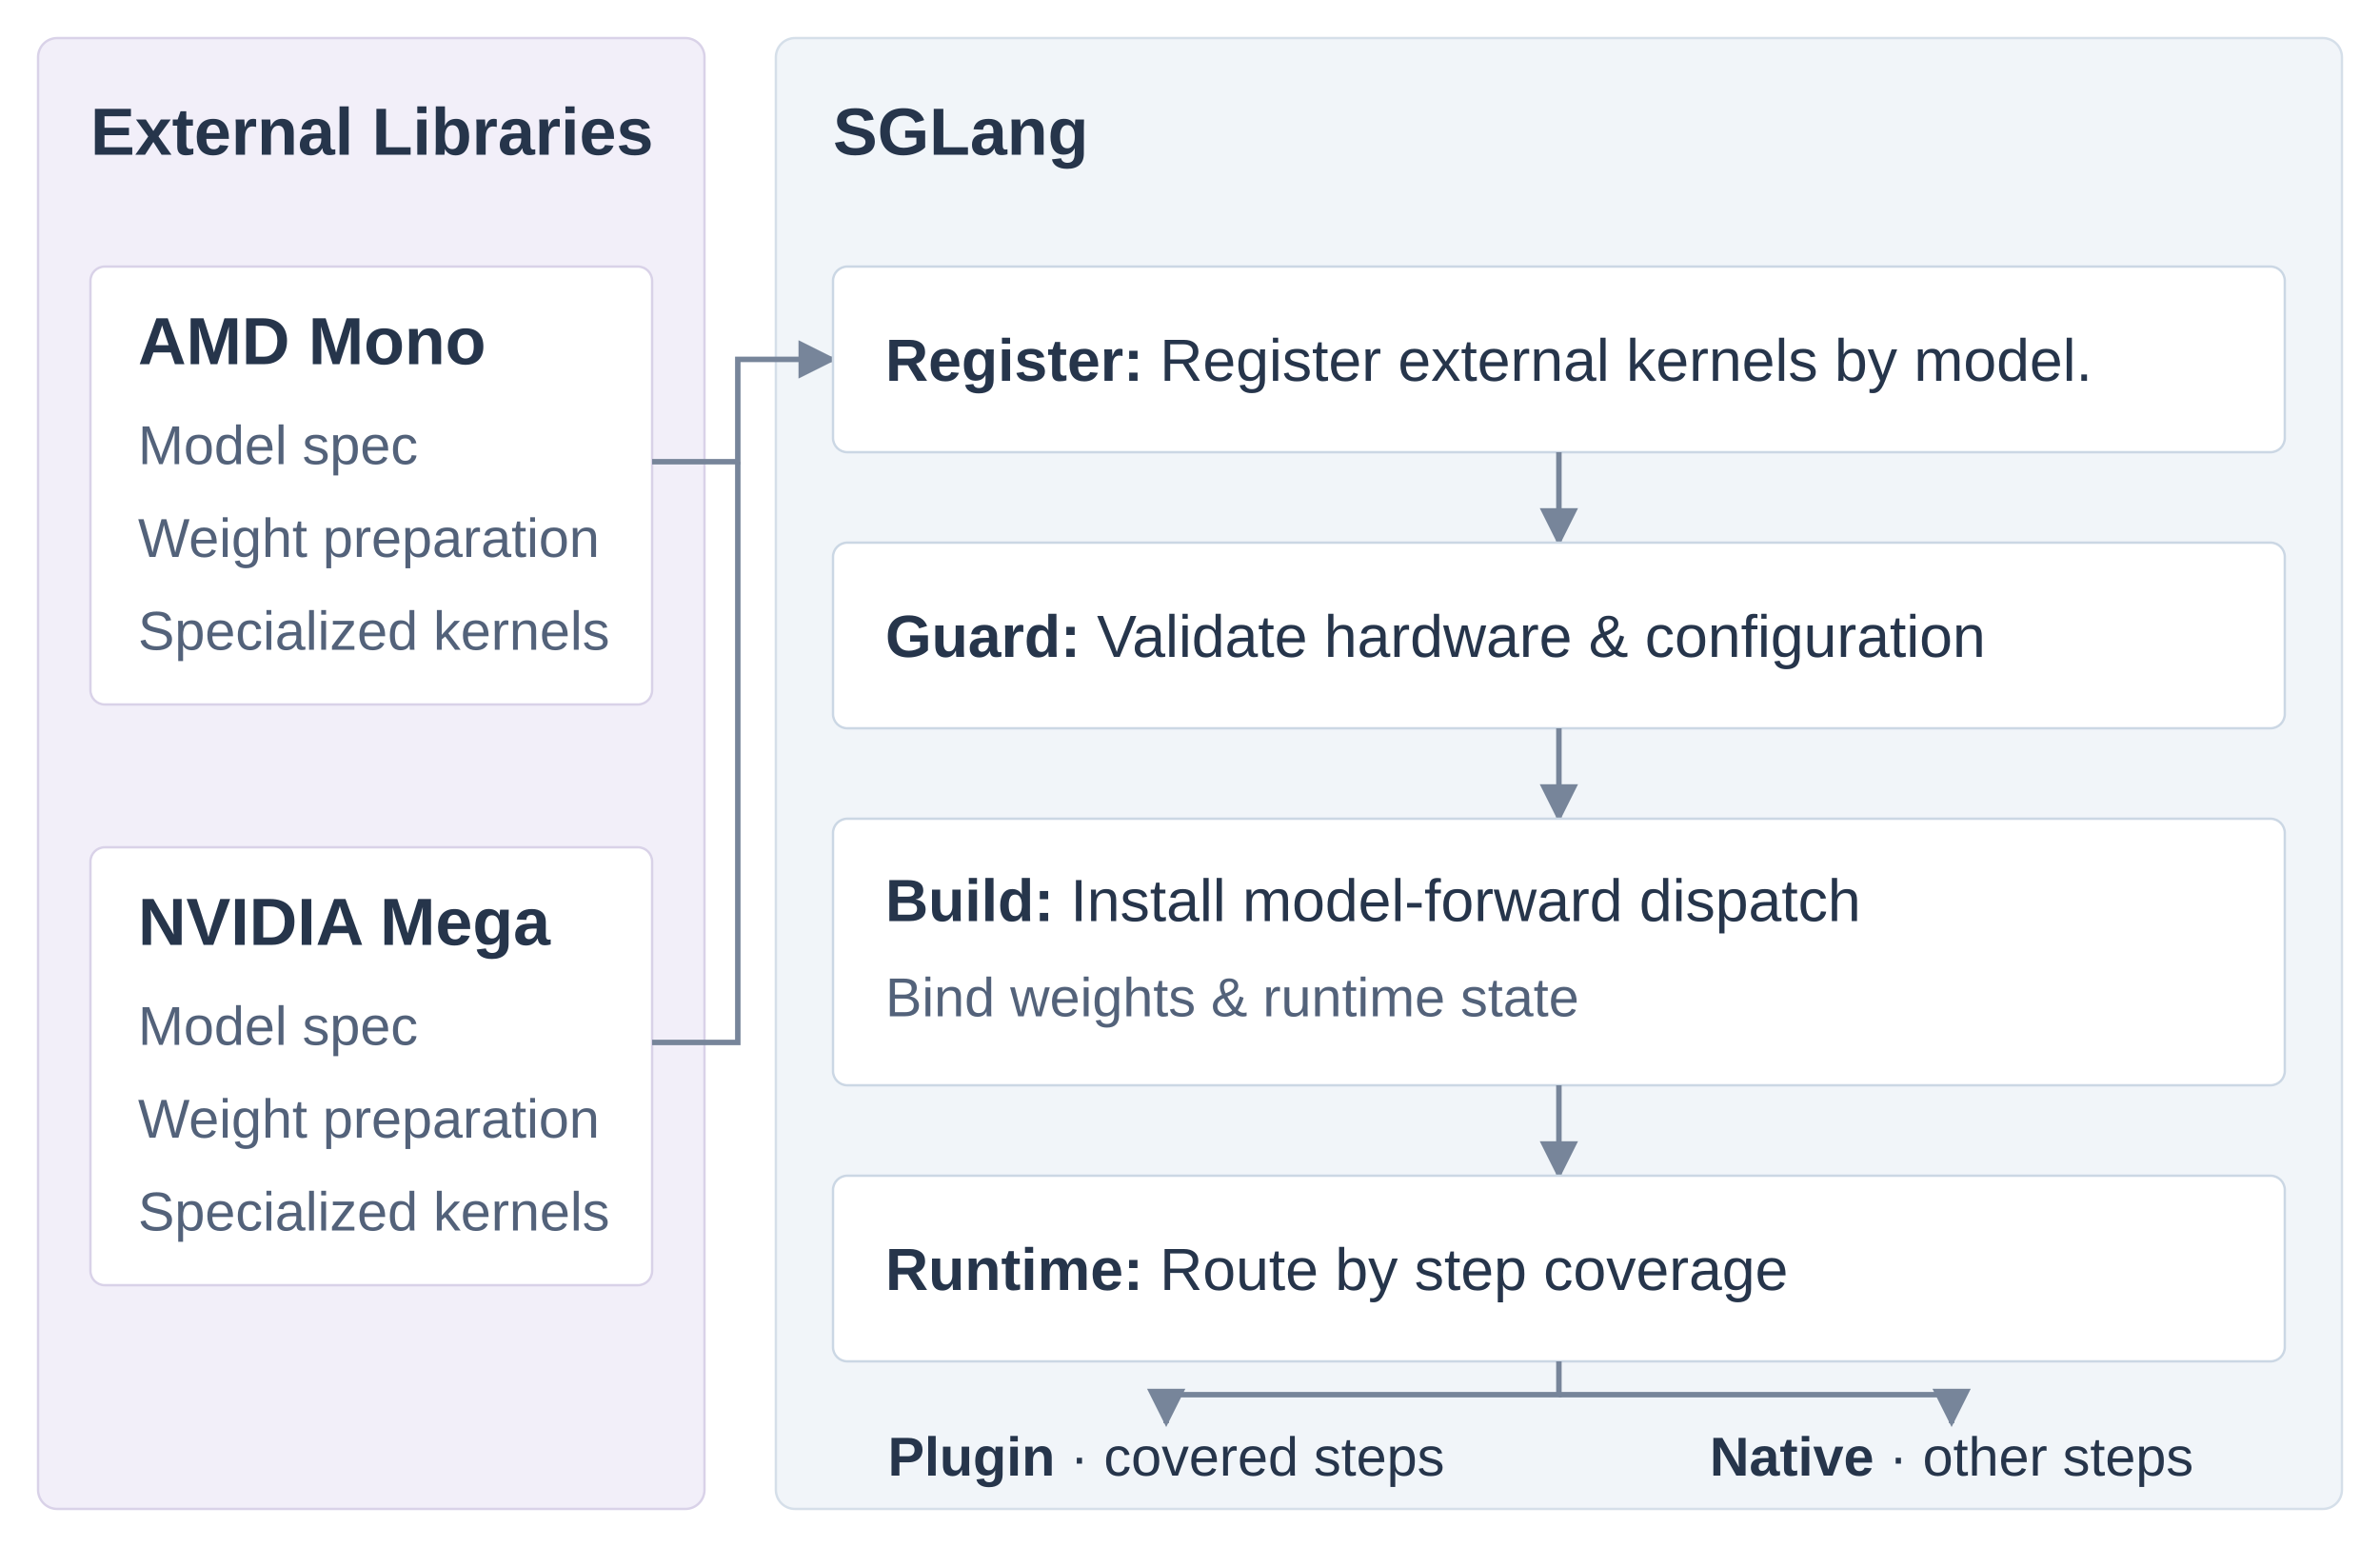
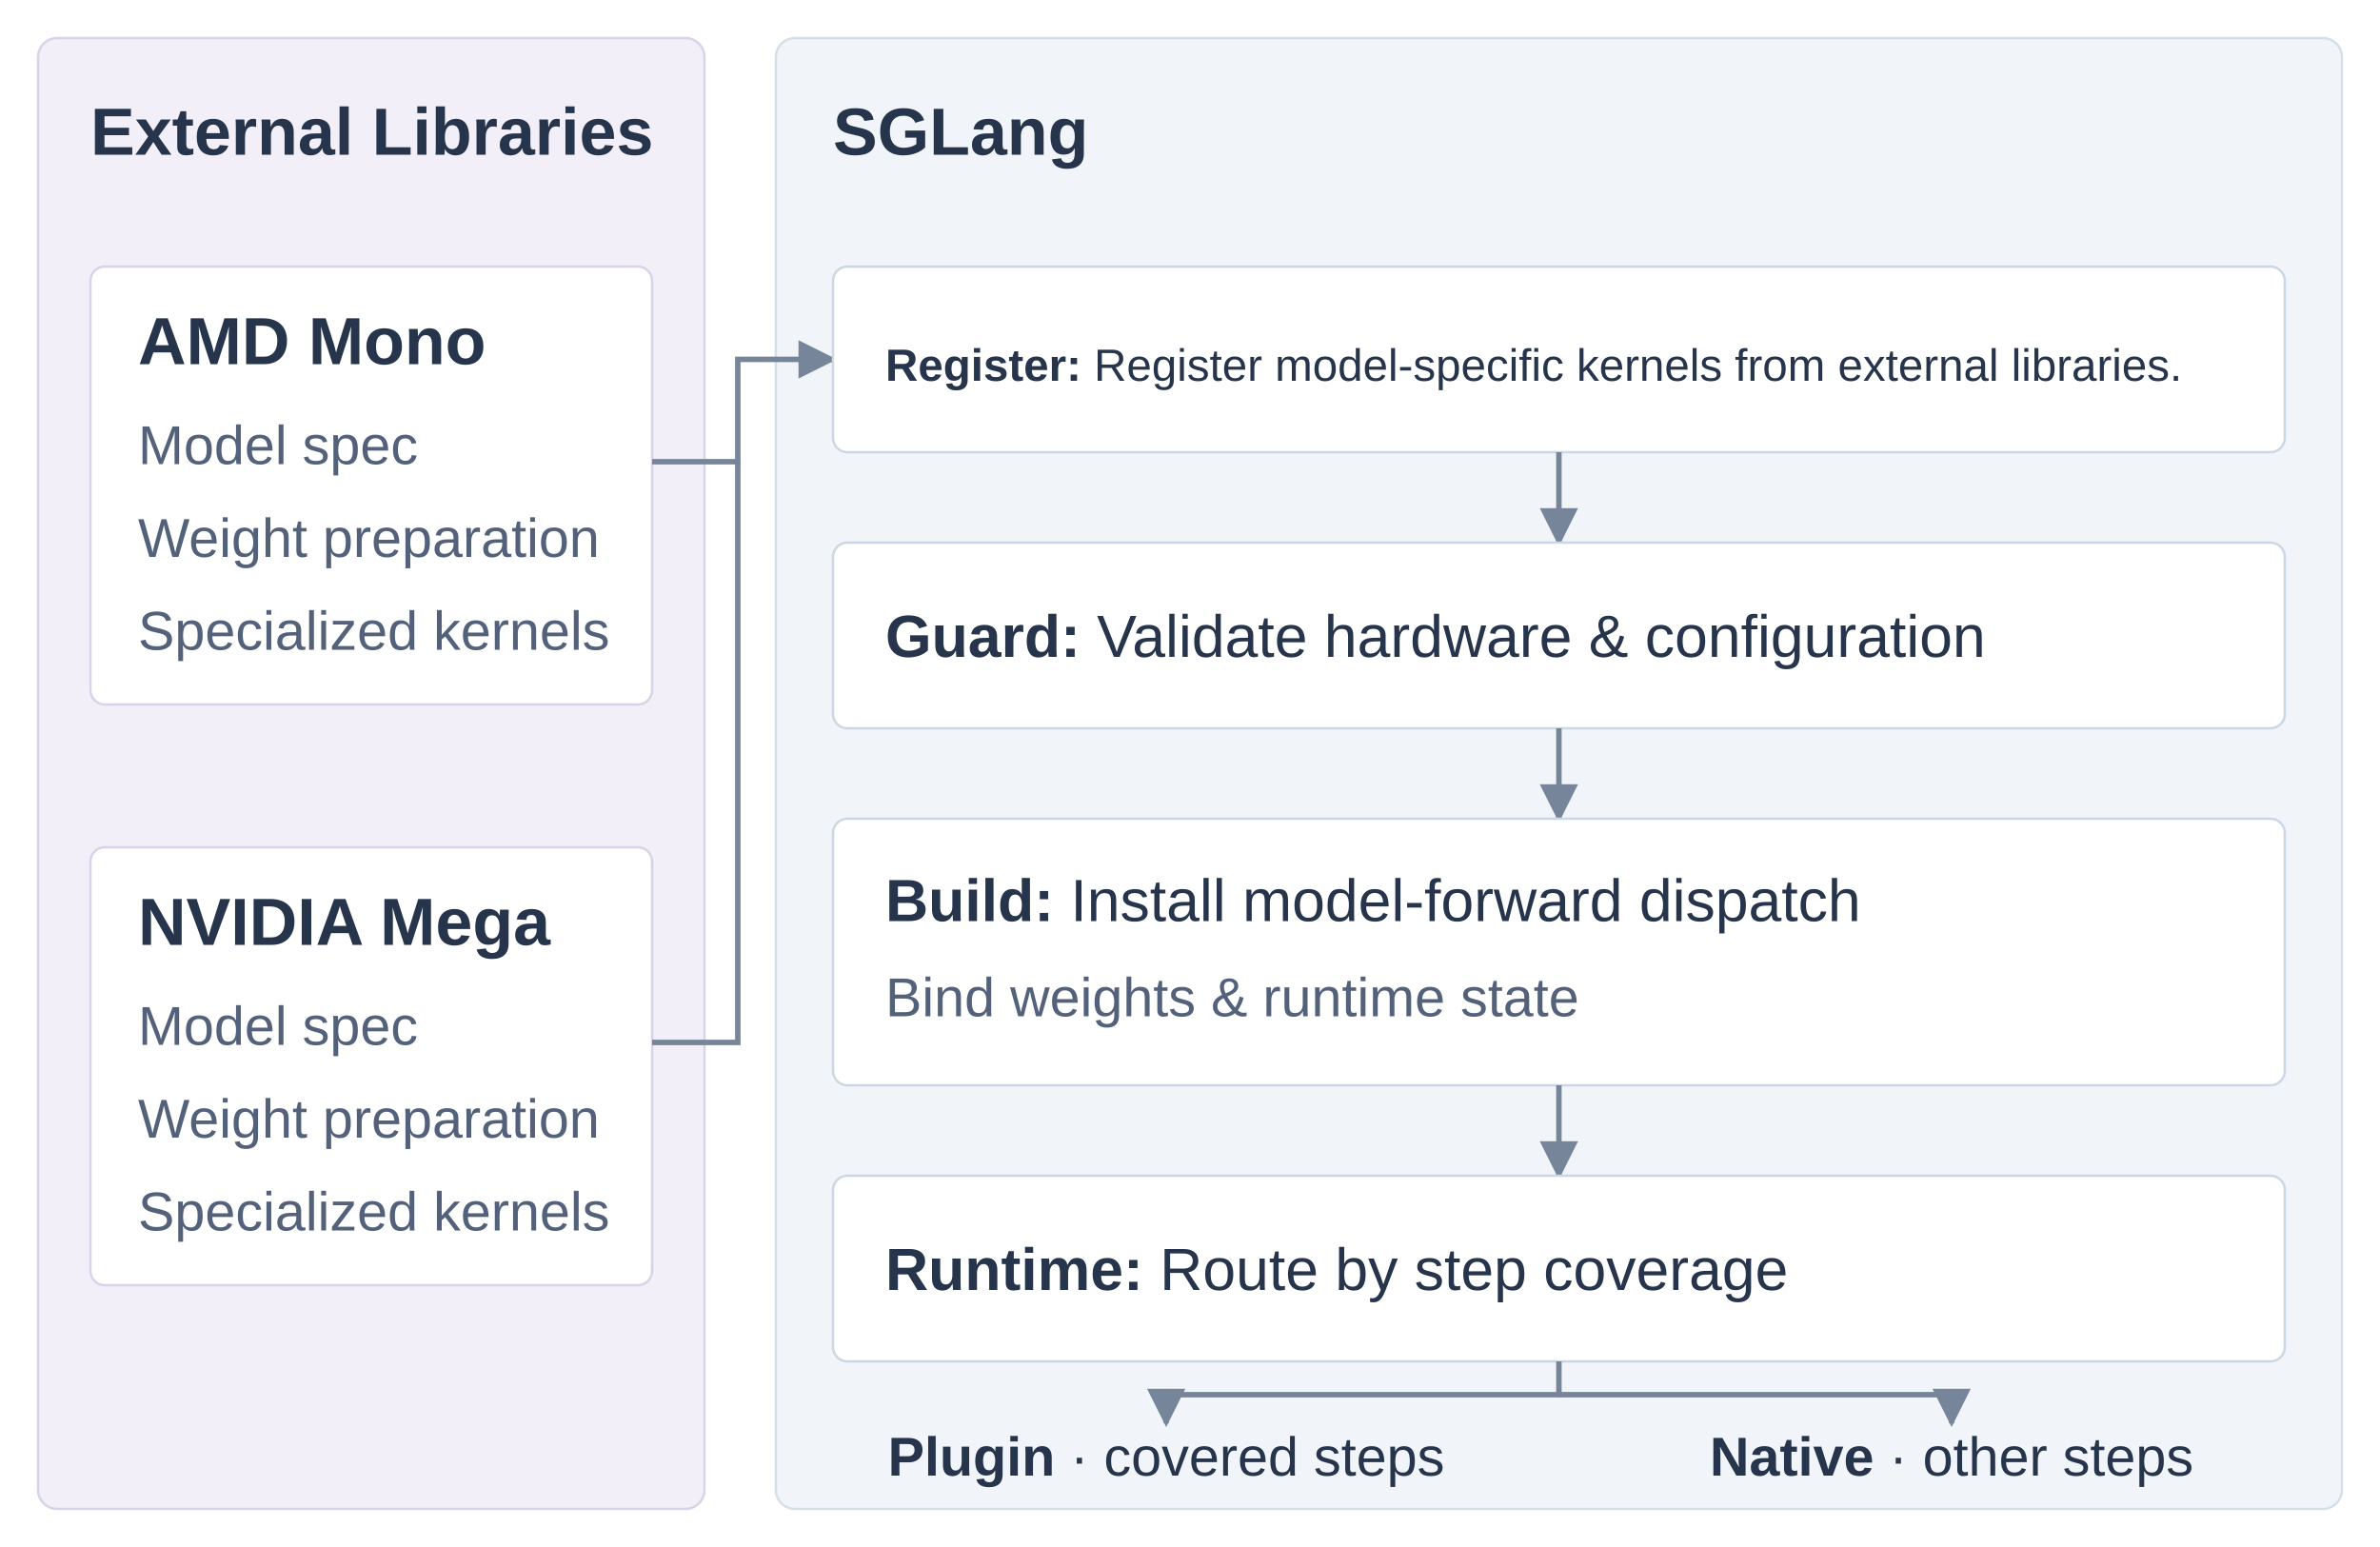
<svg xmlns="http://www.w3.org/2000/svg" width="1000" height="650" viewBox="0 0 1000 650" role="img" aria-labelledby="title desc">
  <defs>
    <marker id="arrow" viewBox="0 0 10 10" refX="9" refY="5" markerWidth="7" markerHeight="7" orient="auto">
      <path d="M0 0 10 5 0 10" fill="#77859a" />
    </marker>
  </defs>
  <style>text{font-family:Arial,Helvetica,sans-serif;fill:#26354b;font-size:25px}.heading{font-size:28px;font-weight:700}.detail{font-size:23px;fill:#53627a}.arrow{fill:none;stroke:#77859a;stroke-width:2.3;marker-end:url(#arrow)}</style>
  <rect width="1000" height="650" fill="white" />
  <rect x="16" y="16" width="280" height="618" rx="8" fill="#f2eff9" stroke="#d9d2e8" />
  <rect x="326" y="16" width="658" height="618" rx="8" fill="#f1f5f9" stroke="#d5dfe9" />
  <text x="38" y="65" class="heading">External Libraries</text>
  <text x="350" y="65" class="heading">SGLang</text>
  <rect x="38" y="112" width="236" height="184" rx="6" fill="white" stroke="#d9d2e8" />
  <text x="58" y="153" class="heading">AMD Mono</text>
  <text x="58" y="195" class="detail">Model spec</text>
  <text x="58" y="234" class="detail">Weight preparation</text>
  <text x="58" y="273" class="detail">Specialized kernels</text>
  <rect x="38" y="356" width="236" height="184" rx="6" fill="white" stroke="#d9d2e8" />
  <text x="58" y="397" class="heading">NVIDIA Mega</text>
  <text x="58" y="439" class="detail">Model spec</text>
  <text x="58" y="478" class="detail">Weight preparation</text>
  <text x="58" y="517" class="detail">Specialized kernels</text>
  <path d="M274 194 H310 V151 H350" class="arrow" />
  <path d="M274 438 H310 V194" fill="none" stroke="#77859a" stroke-width="2.3" />
  <rect x="350" y="112" width="610" height="78" rx="6" fill="white" stroke="#cbd7e4" />
-   <text x="372" y="160">
-     <tspan font-weight="700">Register:</tspan> Register external kernels by model.</text>
+   <text x="372" y="160" style="font-size:19px">
+     <tspan font-weight="700">Register:</tspan> Register model-specific kernels from external libraries.</text>
  <path d="M655 190 V228" class="arrow" />
  <rect x="350" y="228" width="610" height="78" rx="6" fill="white" stroke="#cbd7e4" />
  <text x="372" y="276">
    <tspan font-weight="700">Guard:</tspan> Validate hardware &amp; configuration</text>
  <path d="M655 306 V344" class="arrow" />
  <rect x="350" y="344" width="610" height="112" rx="6" fill="white" stroke="#cbd7e4" />
  <text x="372" y="387">
    <tspan font-weight="700">Build:</tspan> Install model-forward dispatch</text>
  <text x="372" y="427" class="detail">Bind weights &amp; runtime state</text>
  <path d="M655 456 V494" class="arrow" />
  <rect x="350" y="494" width="610" height="78" rx="6" fill="white" stroke="#cbd7e4" />
  <text x="372" y="542">
    <tspan font-weight="700">Runtime:</tspan> Route by step coverage</text>
  <path d="M655 572 V586 H490 V598" class="arrow" />
  <path d="M655 586 H820 V598" class="arrow" />
  <text x="490" y="620" text-anchor="middle" style="font-size:23px">
    <tspan font-weight="700">Plugin</tspan> · covered steps</text>
  <text x="820" y="620" text-anchor="middle" style="font-size:23px">
    <tspan font-weight="700">Native</tspan> · other steps</text>
</svg>
